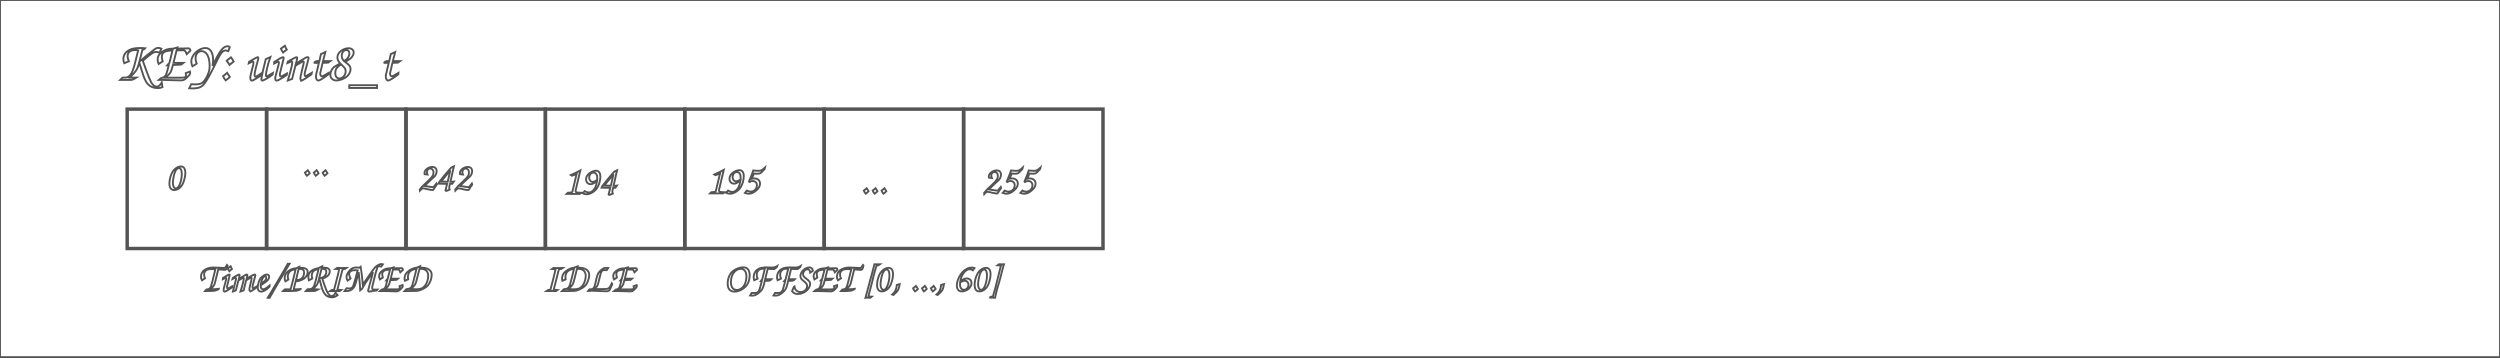
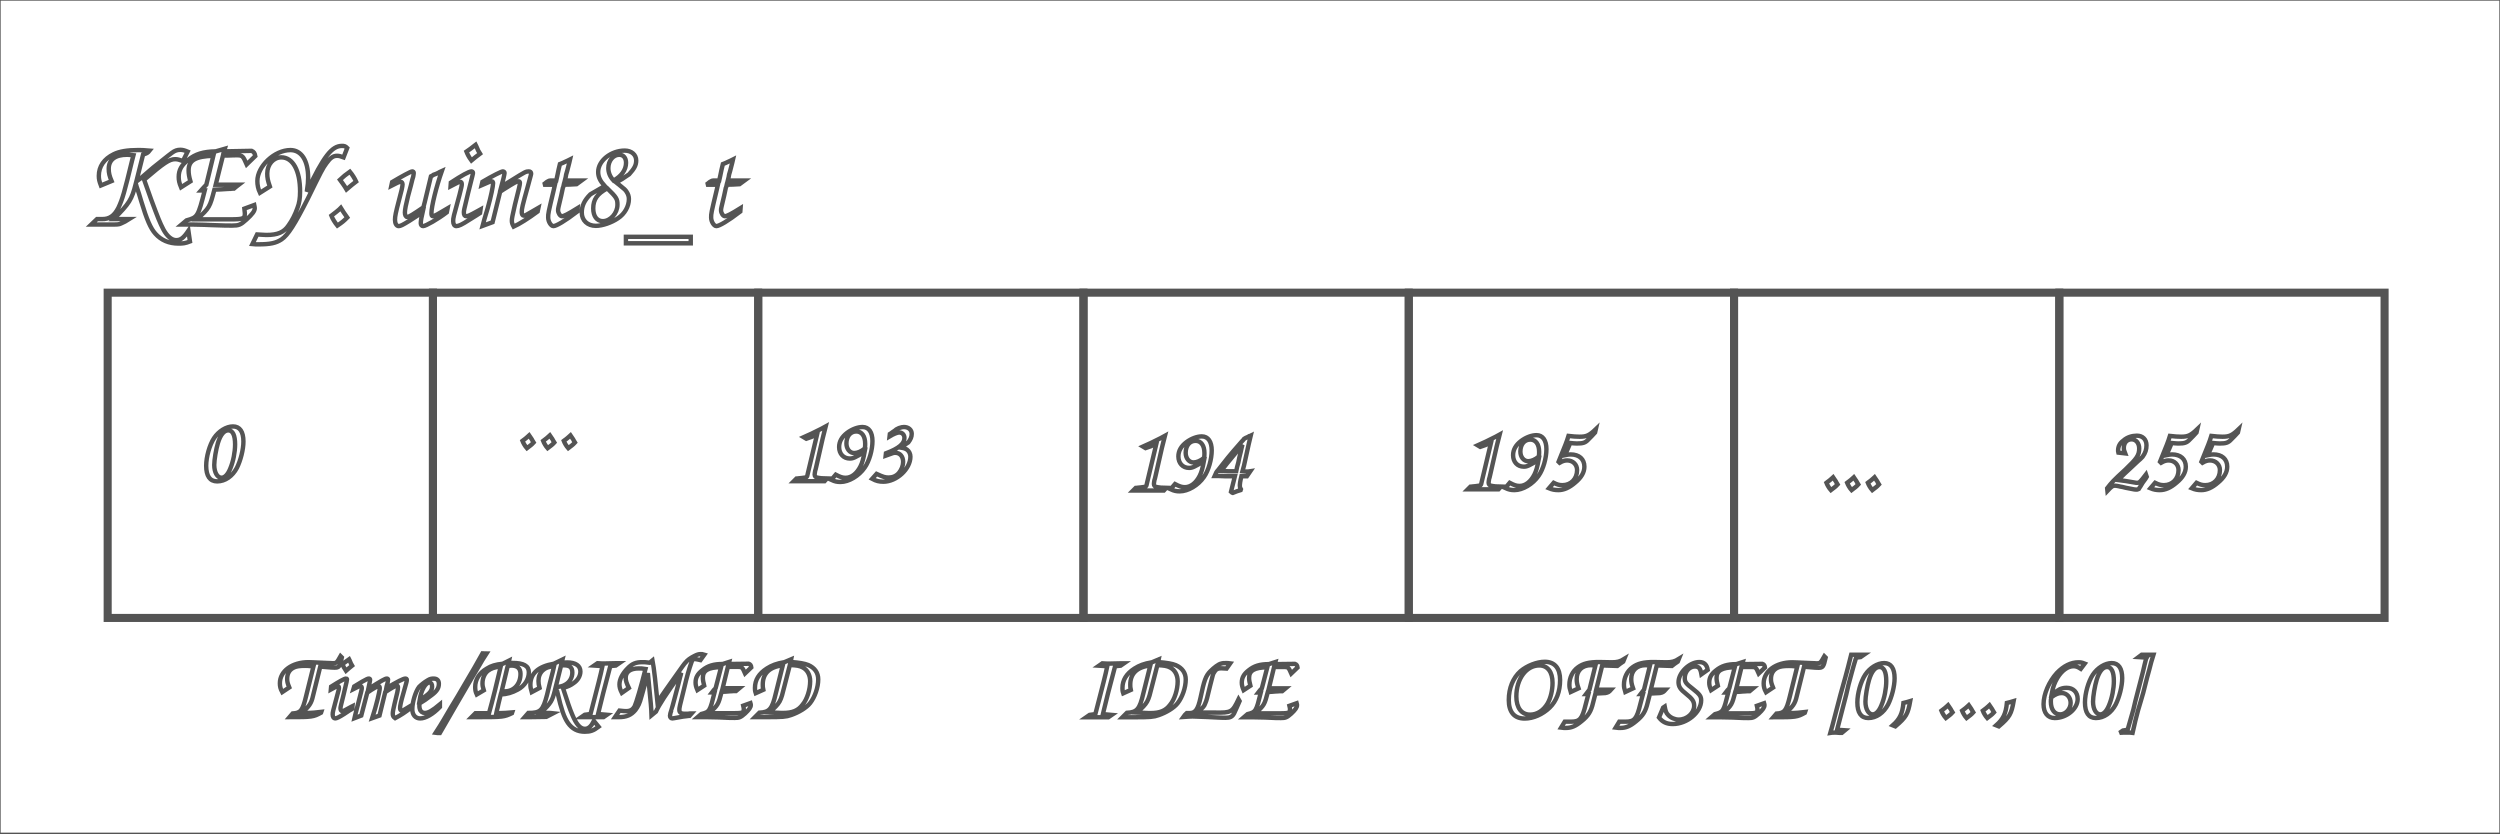
- <svg xmlns="http://www.w3.org/2000/svg" width="350mm" height="50mm" viewBox="0 0 350 50" version="1.1" id="svg5">
+ <svg xmlns="http://www.w3.org/2000/svg" width="150mm" height="50mm" viewBox="0 0 150 50" version="1.1" id="svg5">
  <defs id="defs2" />
  <g id="layer2">
-     <rect style="fill:#ffffff;stroke:#545454;stroke-width:0.265" id="rect1081" width="350" height="50" x="0" y="0" />
+     <rect style="fill:#ffffff;stroke:#545454;stroke-width:0.173" id="rect1081" width="150.092" height="50.091" x="-0.046" y="-0.046" />
  </g>
  <g id="layer1">
-     <rect style="fill:none;stroke:#545454;stroke-width:0.484" id="rect111" width="19.516" height="19.516" x="95.872" y="15.276" />
-     <rect style="fill:none;stroke:#545454;stroke-width:0.484" id="rect111-14" width="19.516" height="19.516" x="76.356" y="15.276" />
-     <rect style="fill:none;stroke:#545454;stroke-width:0.484" id="rect111-14-3" width="19.516" height="19.516" x="56.839" y="15.276" />
-     <rect style="fill:none;stroke:#545454;stroke-width:0.484" id="rect111-14-7" width="19.516" height="19.516" x="37.323" y="15.276" />
-     <rect style="fill:none;stroke:#545454;stroke-width:0.484" id="rect111-6" width="19.516" height="19.516" x="115.388" y="15.276" />
-     <rect style="fill:none;stroke:#545454;stroke-width:0.484" id="rect111-7" width="19.516" height="19.516" x="134.905" y="15.276" />
-     <text xml:space="preserve" style="font-size:5.644px;font-family:'Comic Sans MS';-inkscape-font-specification:'Comic Sans MS';text-align:center;text-anchor:middle;fill:none;stroke:#545454;stroke-width:0.265" x="144.339" y="27.075" id="text3993-8">
-       <tspan id="tspan3991-94" style="stroke-width:0.265" x="144.339" y="27.075">255</tspan>
+     <rect style="fill:none;stroke:#545454;stroke-width:0.484" id="rect111" width="19.516" height="19.516" x="84.526" y="17.56" />
+     <rect style="fill:none;stroke:#545454;stroke-width:0.484" id="rect111-14" width="19.516" height="19.516" x="65.01" y="17.56" />
+     <rect style="fill:none;stroke:#545454;stroke-width:0.484" id="rect111-14-3" width="19.516" height="19.516" x="45.493" y="17.56" />
+     <rect style="fill:none;stroke:#545454;stroke-width:0.484" id="rect111-14-7" width="19.516" height="19.516" x="25.977" y="17.56" />
+     <rect style="fill:none;stroke:#545454;stroke-width:0.484" id="rect111-6" width="19.516" height="19.516" x="104.042" y="17.56" />
+     <rect style="fill:none;stroke:#545454;stroke-width:0.484" id="rect111-7" width="19.516" height="19.516" x="123.559" y="17.56" />
+     <text xml:space="preserve" style="font-size:5.644px;font-family:'Comic Sans MS';-inkscape-font-specification:'Comic Sans MS';text-align:center;text-anchor:middle;fill:none;stroke:#545454;stroke-width:0.265" x="132.993" y="29.359" id="text3993-8">
+       <tspan id="tspan3991-94" style="stroke-width:0.265" x="132.993" y="29.359">255</tspan>
    </text>
-     <text xml:space="preserve" style="font-size:5.644px;font-family:'Comic Sans MS';-inkscape-font-specification:'Comic Sans MS';text-align:center;text-anchor:middle;fill:none;stroke:#545454;stroke-width:0.265" x="125.286" y="27.075" id="text3993-1">
-       <tspan style="stroke-width:0.265" x="125.286" y="27.075" id="tspan1763">...</tspan>
+     <text xml:space="preserve" style="font-size:5.644px;font-family:'Comic Sans MS';-inkscape-font-specification:'Comic Sans MS';text-align:center;text-anchor:middle;fill:none;stroke:#545454;stroke-width:0.265" x="113.94" y="29.359" id="text3993-1">
+       <tspan style="stroke-width:0.265" x="113.94" y="29.359" id="tspan1763">...</tspan>
    </text>
-     <text xml:space="preserve" style="font-size:5.644px;font-family:'Comic Sans MS';-inkscape-font-specification:'Comic Sans MS';text-align:center;text-anchor:middle;fill:none;stroke:#545454;stroke-width:0.265" x="105.769" y="27.075" id="text3993-3">
-       <tspan id="tspan3991-8" style="stroke-width:0.265" x="105.769" y="27.075">195</tspan>
+     <text xml:space="preserve" style="font-size:5.644px;font-family:'Comic Sans MS';-inkscape-font-specification:'Comic Sans MS';text-align:center;text-anchor:middle;fill:none;stroke:#545454;stroke-width:0.265" x="94.424" y="29.359" id="text3993-3">
+       <tspan id="tspan3991-8" style="stroke-width:0.265" x="94.424" y="29.359">195</tspan>
    </text>
-     <text xml:space="preserve" style="font-size:5.644px;font-family:'Comic Sans MS';-inkscape-font-specification:'Comic Sans MS';text-align:center;text-anchor:middle;fill:none;stroke:#545454;stroke-width:0.265" x="85.691" y="27.148" id="text3993-3-2">
-       <tspan style="stroke-width:0.265" x="85.691" y="27.148" id="tspan1753">194</tspan>
+     <text xml:space="preserve" style="font-size:5.644px;font-family:'Comic Sans MS';-inkscape-font-specification:'Comic Sans MS';text-align:center;text-anchor:middle;fill:none;stroke:#545454;stroke-width:0.265" x="74.345" y="29.432" id="text3993-3-2">
+       <tspan style="stroke-width:0.265" x="74.345" y="29.432" id="tspan1753">194</tspan>
    </text>
-     <text xml:space="preserve" style="font-size:5.644px;font-family:'Comic Sans MS';-inkscape-font-specification:'Comic Sans MS';text-align:center;text-anchor:middle;fill:none;stroke:#545454;stroke-width:0.265" x="85.6" y="40.751" id="text4974-31">
-       <tspan style="stroke-width:0.265" x="85.6" y="40.751" id="tspan5975">IDLE</tspan>
+     <text xml:space="preserve" style="font-size:5.644px;font-family:'Comic Sans MS';-inkscape-font-specification:'Comic Sans MS';text-align:center;text-anchor:middle;fill:none;stroke:#545454;stroke-width:0.265" x="74.254" y="43.034" id="text4974-31">
+       <tspan style="stroke-width:0.265" x="74.254" y="43.034" id="tspan5975">IDLE</tspan>
    </text>
-     <text xml:space="preserve" style="font-size:5.644px;font-family:'Comic Sans MS';-inkscape-font-specification:'Comic Sans MS';text-align:center;text-anchor:middle;fill:none;stroke:#545454;stroke-width:0.265" x="125.085" y="40.751" id="text4974-6">
-       <tspan id="tspan4972-2" style="stroke-width:0.265" x="125.085" y="40.751">OFFSET [0, ..., 60]</tspan>
-       <tspan style="stroke-width:0.265" x="125.085" y="47.806" id="tspan1761" />
+     <text xml:space="preserve" style="font-size:5.644px;font-family:'Comic Sans MS';-inkscape-font-specification:'Comic Sans MS';text-align:center;text-anchor:middle;fill:none;stroke:#545454;stroke-width:0.265" x="113.739" y="43.034" id="text4974-6">
+       <tspan id="tspan4972-2" style="stroke-width:0.265" x="113.739" y="43.034">OFFSET [0, ..., 60]</tspan>
+       <tspan style="stroke-width:0.265" x="113.739" y="50.09" id="tspan1761" />
    </text>
-     <rect style="fill:none;stroke:#545454;stroke-width:0.484" id="rect111-14-6" width="19.516" height="19.516" x="17.806" y="15.276" />
-     <text xml:space="preserve" style="font-size:5.644px;font-family:'Comic Sans MS';-inkscape-font-specification:'Comic Sans MS';text-align:center;text-anchor:middle;fill:none;stroke:#545454;stroke-width:0.265" x="66.575" y="26.589" id="text7481">
-       <tspan id="tspan7479" style="stroke-width:0.265" x="66.575" y="26.589">242</tspan>
-       <tspan style="stroke-width:0.265" x="66.575" y="33.644" id="tspan7483" />
+     <rect style="fill:none;stroke:#545454;stroke-width:0.484" id="rect111-14-6" width="19.516" height="19.516" x="6.46" y="17.56" />
+     <text xml:space="preserve" style="font-size:5.644px;font-family:'Comic Sans MS';-inkscape-font-specification:'Comic Sans MS';text-align:center;text-anchor:middle;fill:none;stroke:#545454;stroke-width:0.265" x="55.229" y="28.872" id="text7481">
+       <tspan id="tspan7479" style="stroke-width:0.265" x="55.229" y="28.872">193</tspan>
+       <tspan style="stroke-width:0.265" x="55.229" y="35.928" id="tspan7483" />
    </text>
-     <text xml:space="preserve" style="font-size:5.644px;font-family:'Comic Sans MS';-inkscape-font-specification:'Comic Sans MS';text-align:center;text-anchor:middle;fill:none;stroke:#545454;stroke-width:0.265" x="27.529" y="26.553" id="text7487">
-       <tspan id="tspan7485" style="stroke-width:0.265" x="27.529" y="26.553">0</tspan>
+     <text xml:space="preserve" style="font-size:5.644px;font-family:'Comic Sans MS';-inkscape-font-specification:'Comic Sans MS';text-align:center;text-anchor:middle;fill:none;stroke:#545454;stroke-width:0.265" x="16.183" y="28.836" id="text7487">
+       <tspan id="tspan7485" style="stroke-width:0.265" x="16.183" y="28.836">0</tspan>
    </text>
-     <text xml:space="preserve" style="font-size:5.644px;font-family:'Comic Sans MS';-inkscape-font-specification:'Comic Sans MS';text-align:center;text-anchor:middle;fill:none;stroke:#545454;stroke-width:0.265" x="47.048" y="24.56" id="text7491">
-       <tspan id="tspan7489" style="stroke-width:0.265" x="47.048" y="24.56">...</tspan>
+     <text xml:space="preserve" style="font-size:5.644px;font-family:'Comic Sans MS';-inkscape-font-specification:'Comic Sans MS';text-align:center;text-anchor:middle;fill:none;stroke:#545454;stroke-width:0.265" x="35.702" y="26.844" id="text7491">
+       <tspan id="tspan7489" style="stroke-width:0.265" x="35.702" y="26.844">...</tspan>
    </text>
-     <text xml:space="preserve" style="font-size:5.644px;font-family:'Comic Sans MS';-inkscape-font-specification:'Comic Sans MS';text-align:center;text-anchor:middle;fill:none;stroke:#545454;stroke-width:0.265" x="47.062" y="40.745" id="text7495">
-       <tspan id="tspan7493" style="stroke-width:0.265" x="47.062" y="40.745">Time/PRIMED</tspan>
+     <text xml:space="preserve" style="font-size:5.644px;font-family:'Comic Sans MS';-inkscape-font-specification:'Comic Sans MS';text-align:center;text-anchor:middle;fill:none;stroke:#545454;stroke-width:0.265" x="35.716" y="43.029" id="text7495">
+       <tspan id="tspan7493" style="stroke-width:0.265" x="35.716" y="43.029">Time/PRIMED</tspan>
    </text>
-     <text xml:space="preserve" style="font-size:7.761px;font-family:'Comic Sans MS';-inkscape-font-specification:'Comic Sans MS';text-align:center;text-anchor:middle;fill:none;stroke:#545454;stroke-width:0.265" x="40.059" y="11.19" id="text918">
-       <tspan style="font-size:7.761px;stroke-width:0.265" x="40.059" y="11.19" id="tspan920">KEY: uint8_t</tspan>
+     <text xml:space="preserve" style="font-size:7.761px;font-family:'Comic Sans MS';-inkscape-font-specification:'Comic Sans MS';text-align:center;text-anchor:middle;fill:none;stroke:#545454;stroke-width:0.265" x="28.713" y="13.473" id="text918">
+       <tspan style="font-size:7.761px;stroke-width:0.265" x="28.713" y="13.473" id="tspan920">KEY: uint8_t</tspan>
    </text>
  </g>
</svg>
